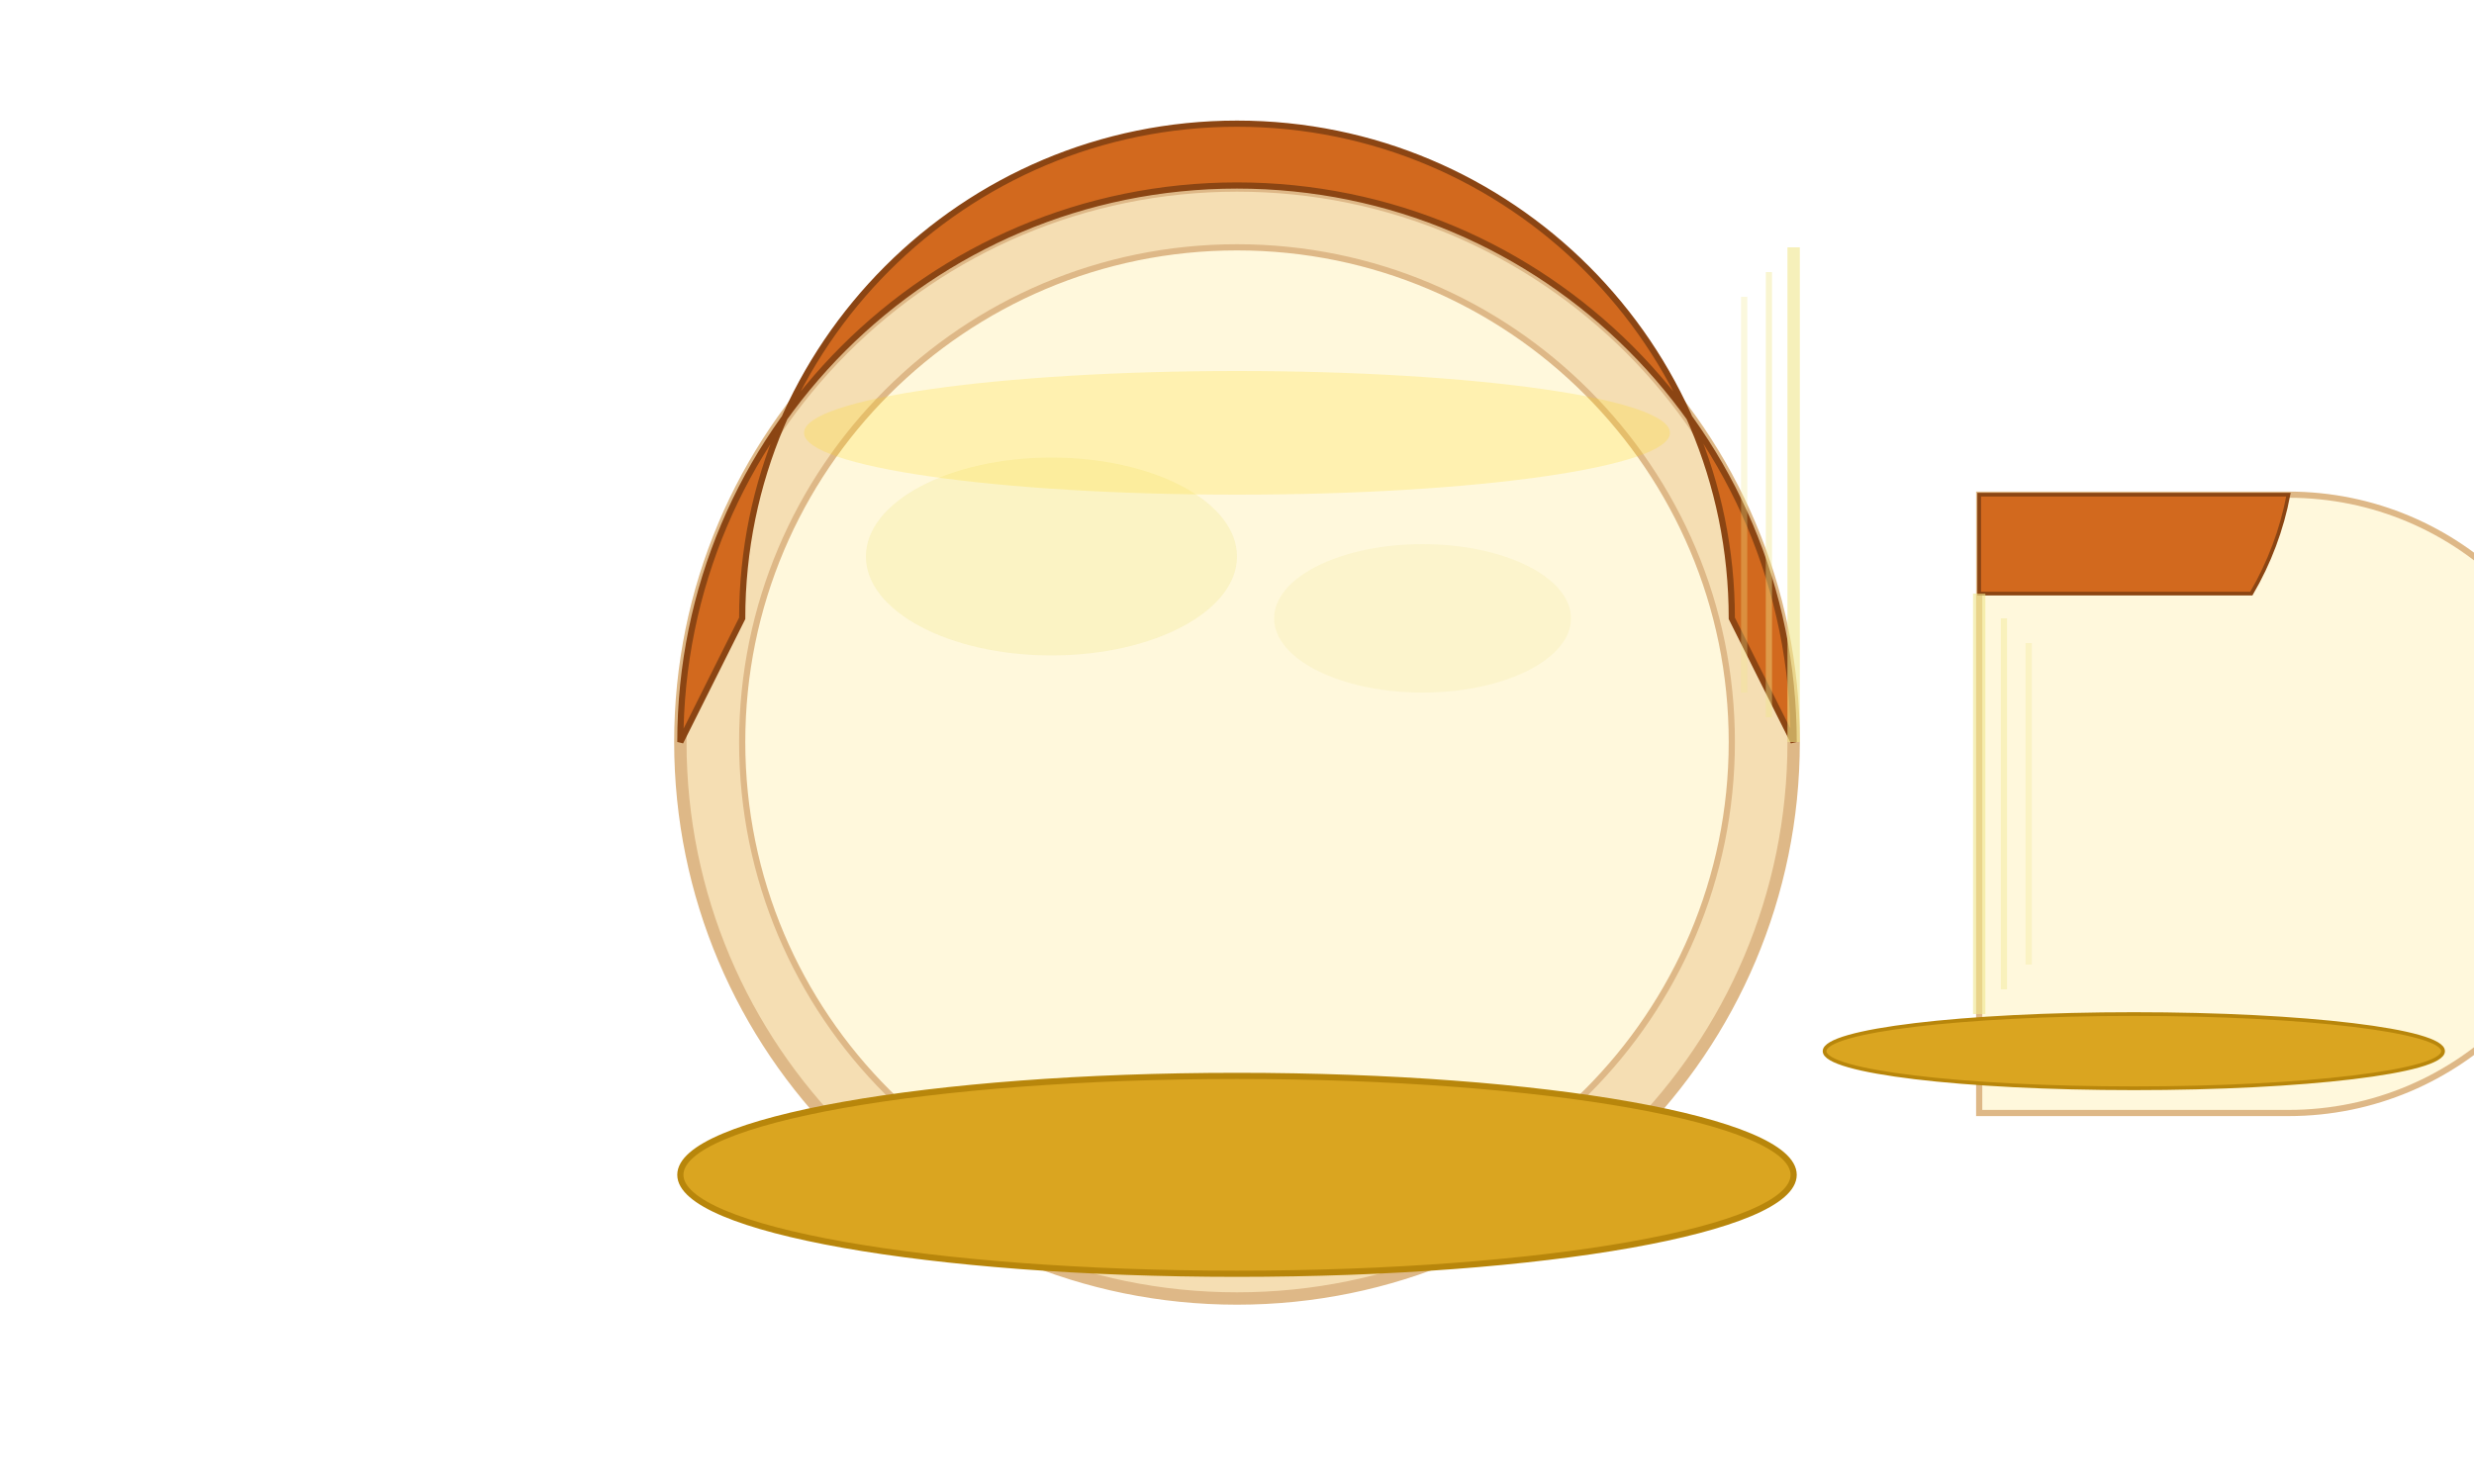
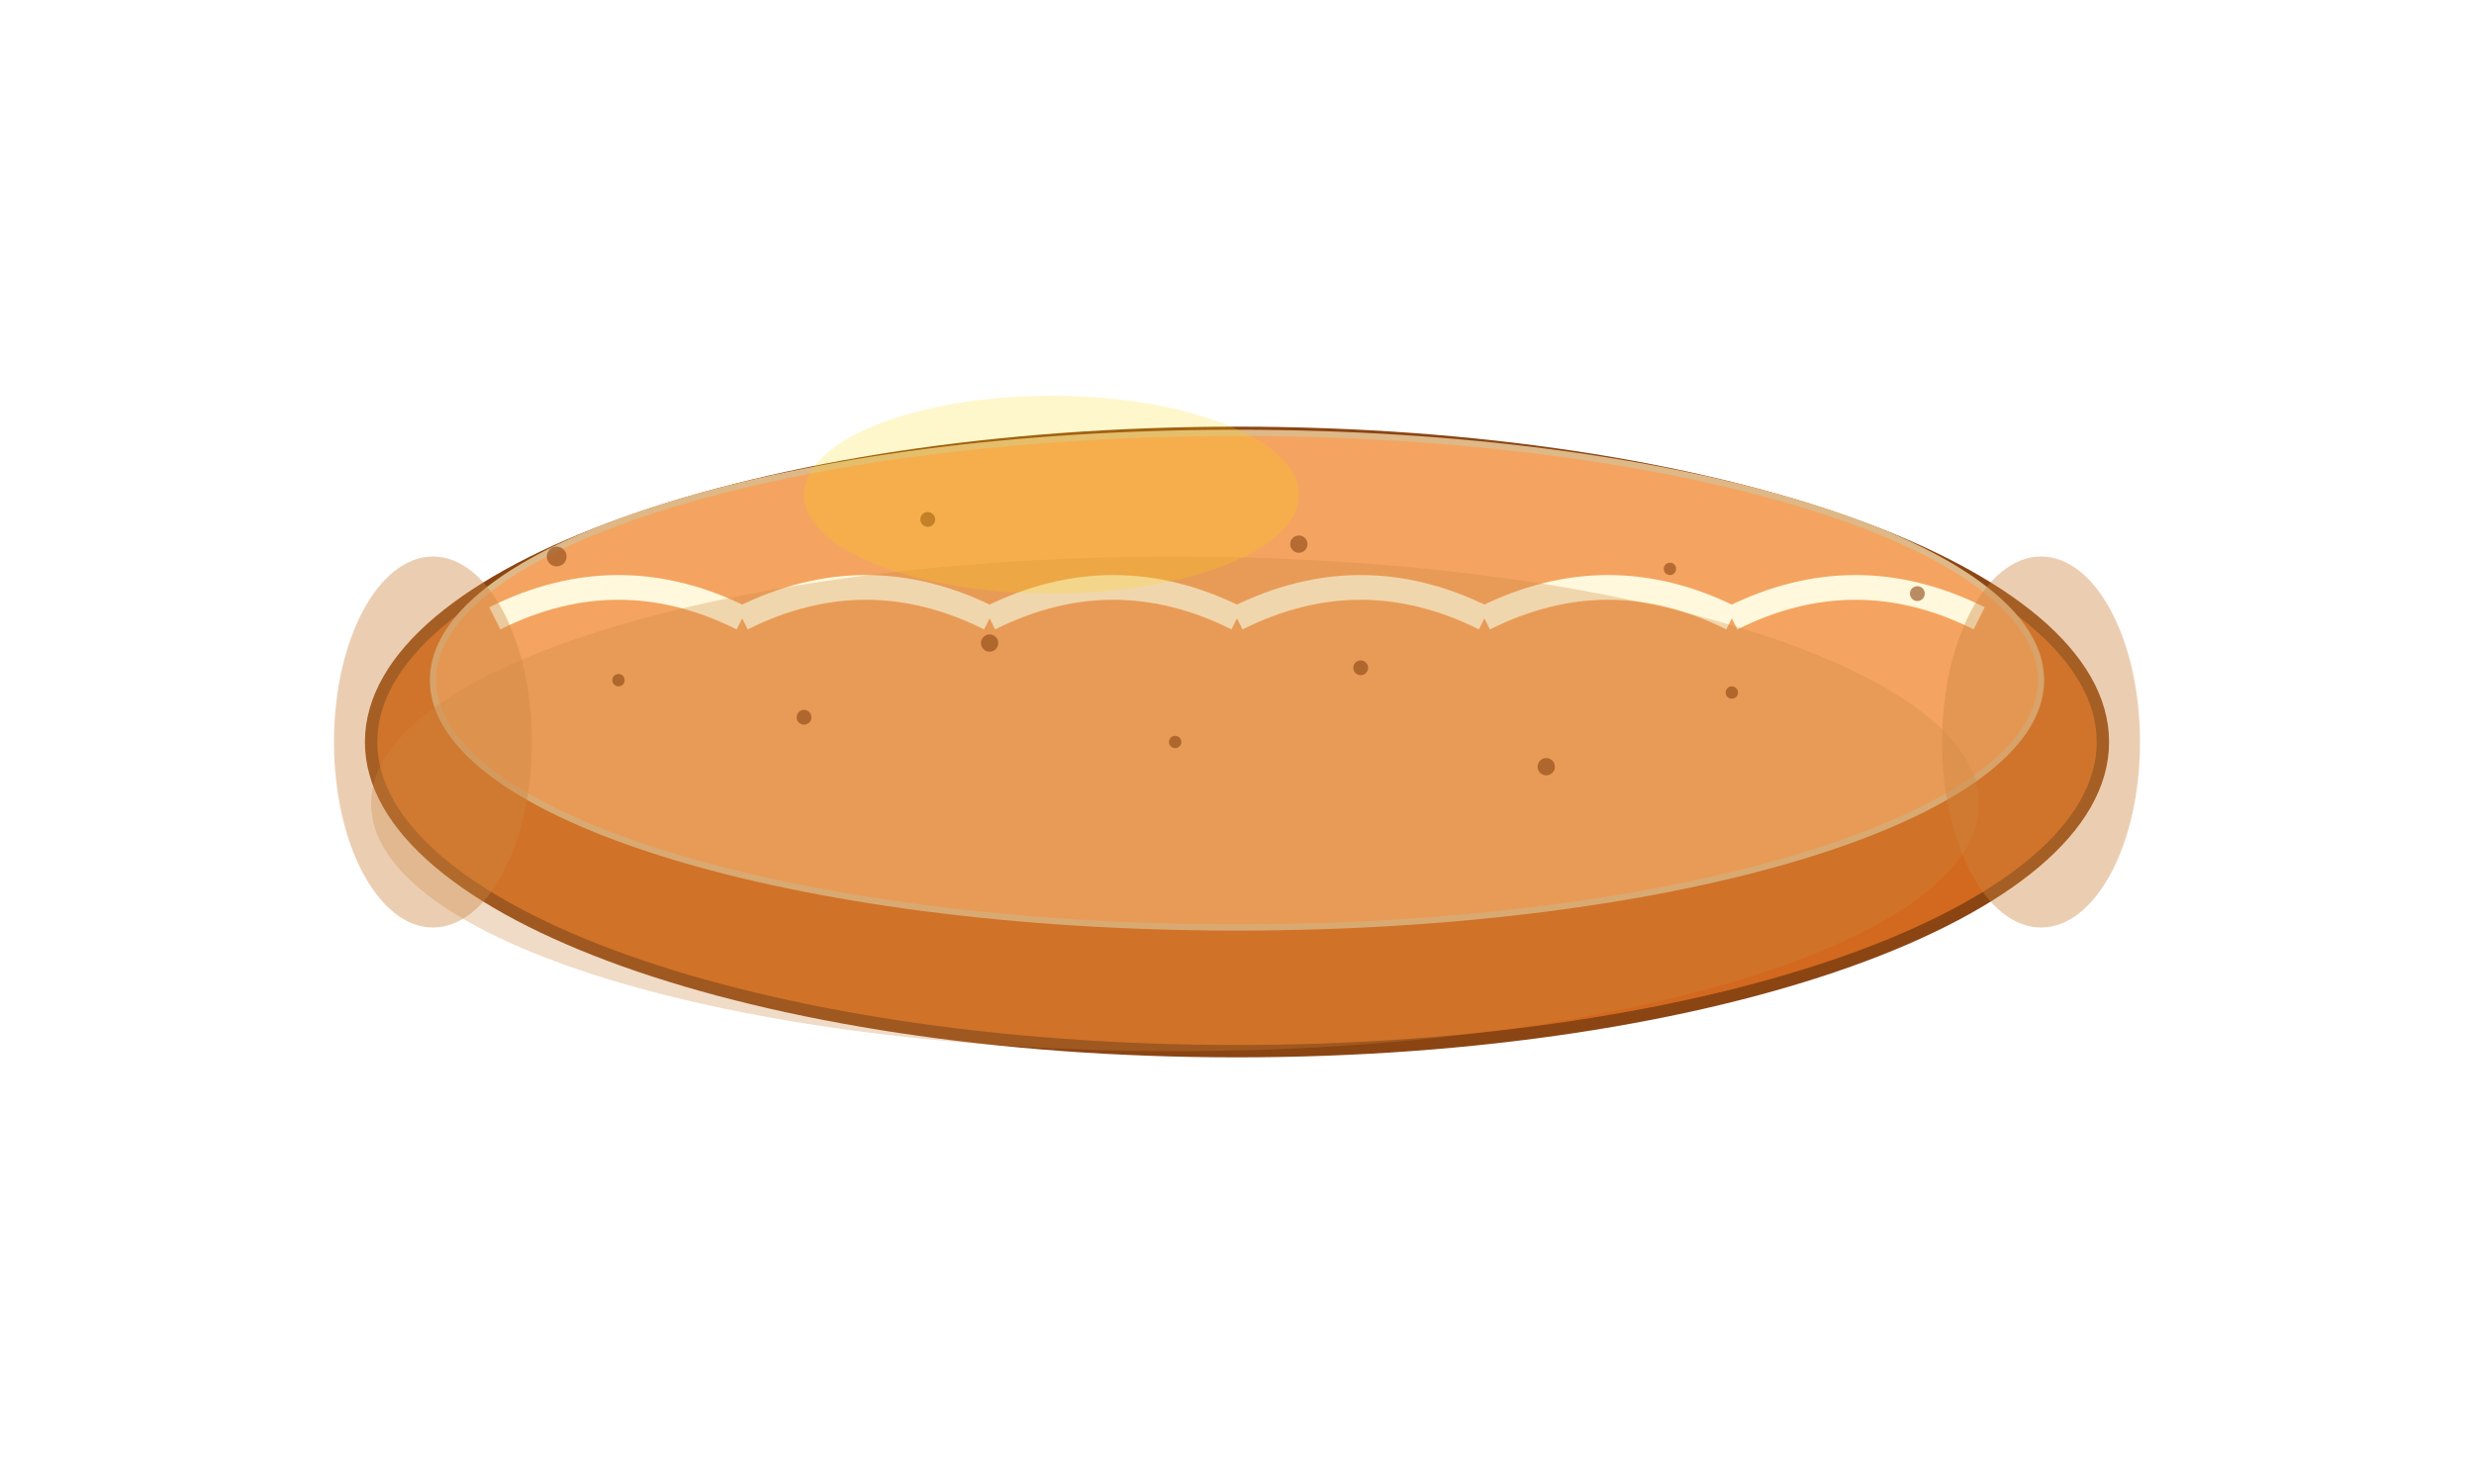
<svg xmlns="http://www.w3.org/2000/svg" width="200" height="120" viewBox="0 0 200 120">
-   <circle cx="100" cy="60" r="45" fill="#F5DEB3" stroke="#DEB887" stroke-width="1" />
-   <path d="M 55 60 A 45 45 0 0 1 145 60 L 140 50 A 40 40 0 0 0 60 50 Z" fill="#D2691E" stroke="#8B4513" stroke-width="0.5" />
-   <circle cx="100" cy="60" r="40" fill="#FFF8DC" stroke="#DEB887" stroke-width="0.5" />
-   <ellipse cx="100" cy="95" rx="45" ry="8" fill="#DAA520" stroke="#B8860B" stroke-width="0.5" />
-   <g transform="translate(160, 40)">
-     <path d="M 0 0 L 25 0 A 25 25 0 0 1 25 50 L 0 50 Z" fill="#FFF8DC" stroke="#DEB887" stroke-width="0.5" />
-     <path d="M 0 0 L 25 0 A 25 25 0 0 1 22 8 L 0 8 Z" fill="#D2691E" stroke="#8B4513" stroke-width="0.3" />
-     <ellipse cx="12.5" cy="45" rx="25" ry="3" fill="#DAA520" stroke="#B8860B" stroke-width="0.3" />
-     <path d="M 0 8 L 0 42" stroke="#F0E68C" stroke-width="1" opacity="0.6" />
-     <path d="M 2 10 L 2 40" stroke="#F0E68C" stroke-width="0.5" opacity="0.4" />
-     <path d="M 4 12 L 4 38" stroke="#F0E68C" stroke-width="0.5" opacity="0.3" />
-   </g>
-   <ellipse cx="85" cy="45" rx="15" ry="8" fill="#F0E68C" opacity="0.3" />
-   <ellipse cx="115" cy="50" rx="12" ry="6" fill="#F0E68C" opacity="0.2" />
-   <path d="M 145 60 L 145 20" stroke="#F0E68C" stroke-width="1" opacity="0.6" />
-   <path d="M 143 58 L 143 22" stroke="#F0E68C" stroke-width="0.5" opacity="0.4" />
-   <path d="M 141 56 L 141 24" stroke="#F0E68C" stroke-width="0.5" opacity="0.3" />
-   <ellipse cx="100" cy="35" rx="35" ry="5" fill="#FFD700" opacity="0.2" />
+   <ellipse cx="100" cy="60" rx="70" ry="25" fill="#D2691E" stroke="#8B4513" stroke-width="1" />
+   <ellipse cx="100" cy="55" rx="65" ry="20" fill="#F4A460" stroke="#DEB887" stroke-width="0.5" />
+   <path d="M 40 50 Q 50 45 60 50" stroke="#FFF8DC" stroke-width="2" fill="none" />
+   <path d="M 60 50 Q 70 45 80 50" stroke="#FFF8DC" stroke-width="2" fill="none" />
+   <path d="M 80 50 Q 90 45 100 50" stroke="#FFF8DC" stroke-width="2" fill="none" />
+   <path d="M 100 50 Q 110 45 120 50" stroke="#FFF8DC" stroke-width="2" fill="none" />
+   <path d="M 120 50 Q 130 45 140 50" stroke="#FFF8DC" stroke-width="2" fill="none" />
+   <path d="M 140 50 Q 150 45 160 50" stroke="#FFF8DC" stroke-width="2" fill="none" />
+   <ellipse cx="95" cy="65" rx="65" ry="20" fill="#CD853F" opacity="0.3" />
+   <circle cx="45" cy="45" r="0.8" fill="#8B4513" opacity="0.6" />
+   <circle cx="75" cy="42" r="0.6" fill="#8B4513" opacity="0.6" />
+   <circle cx="105" cy="44" r="0.7" fill="#8B4513" opacity="0.6" />
+   <circle cx="135" cy="46" r="0.5" fill="#8B4513" opacity="0.6" />
+   <circle cx="155" cy="48" r="0.6" fill="#8B4513" opacity="0.6" />
+   <circle cx="50" cy="55" r="0.5" fill="#8B4513" opacity="0.6" />
+   <circle cx="80" cy="52" r="0.7" fill="#8B4513" opacity="0.6" />
+   <circle cx="110" cy="54" r="0.6" fill="#8B4513" opacity="0.6" />
+   <circle cx="140" cy="56" r="0.5" fill="#8B4513" opacity="0.6" />
+   <circle cx="65" cy="58" r="0.6" fill="#8B4513" opacity="0.6" />
+   <circle cx="95" cy="60" r="0.5" fill="#8B4513" opacity="0.6" />
+   <circle cx="125" cy="62" r="0.7" fill="#8B4513" opacity="0.6" />
+   <ellipse cx="35" cy="60" rx="8" ry="15" fill="#CD853F" opacity="0.4" />
+   <ellipse cx="165" cy="60" rx="8" ry="15" fill="#CD853F" opacity="0.4" />
+   <ellipse cx="85" cy="40" rx="20" ry="8" fill="#FFD700" opacity="0.2" />
</svg>
